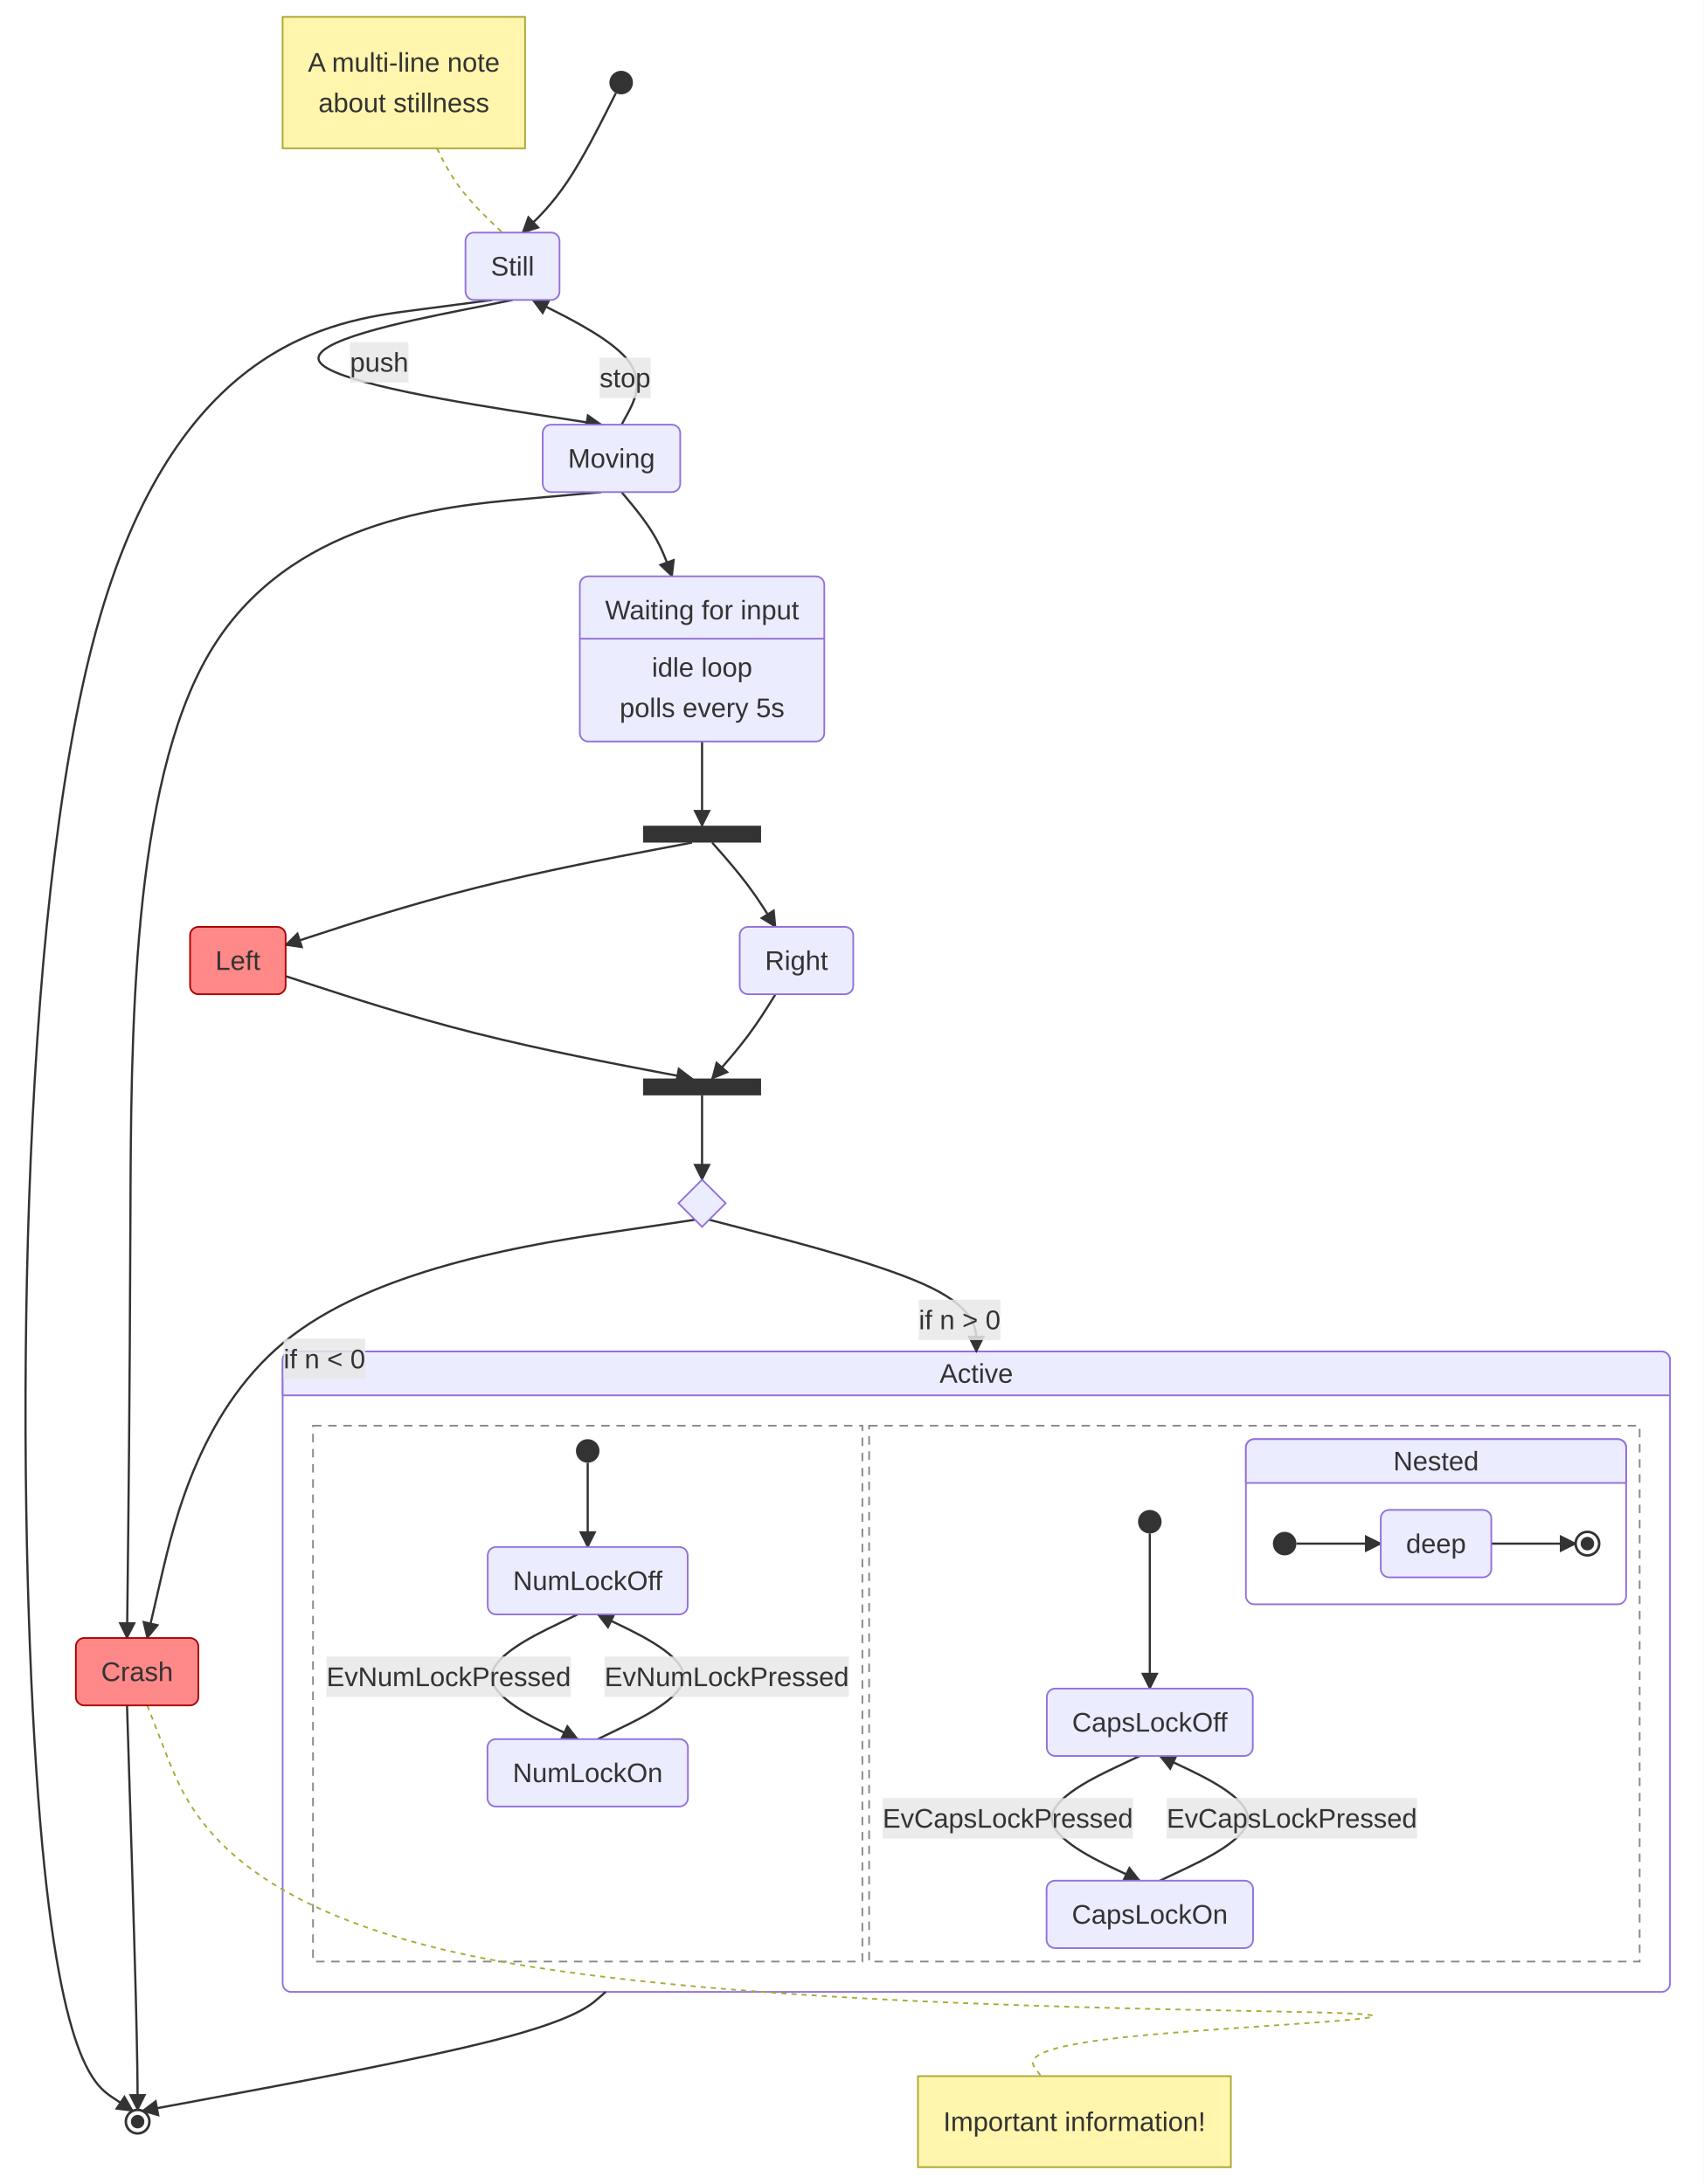
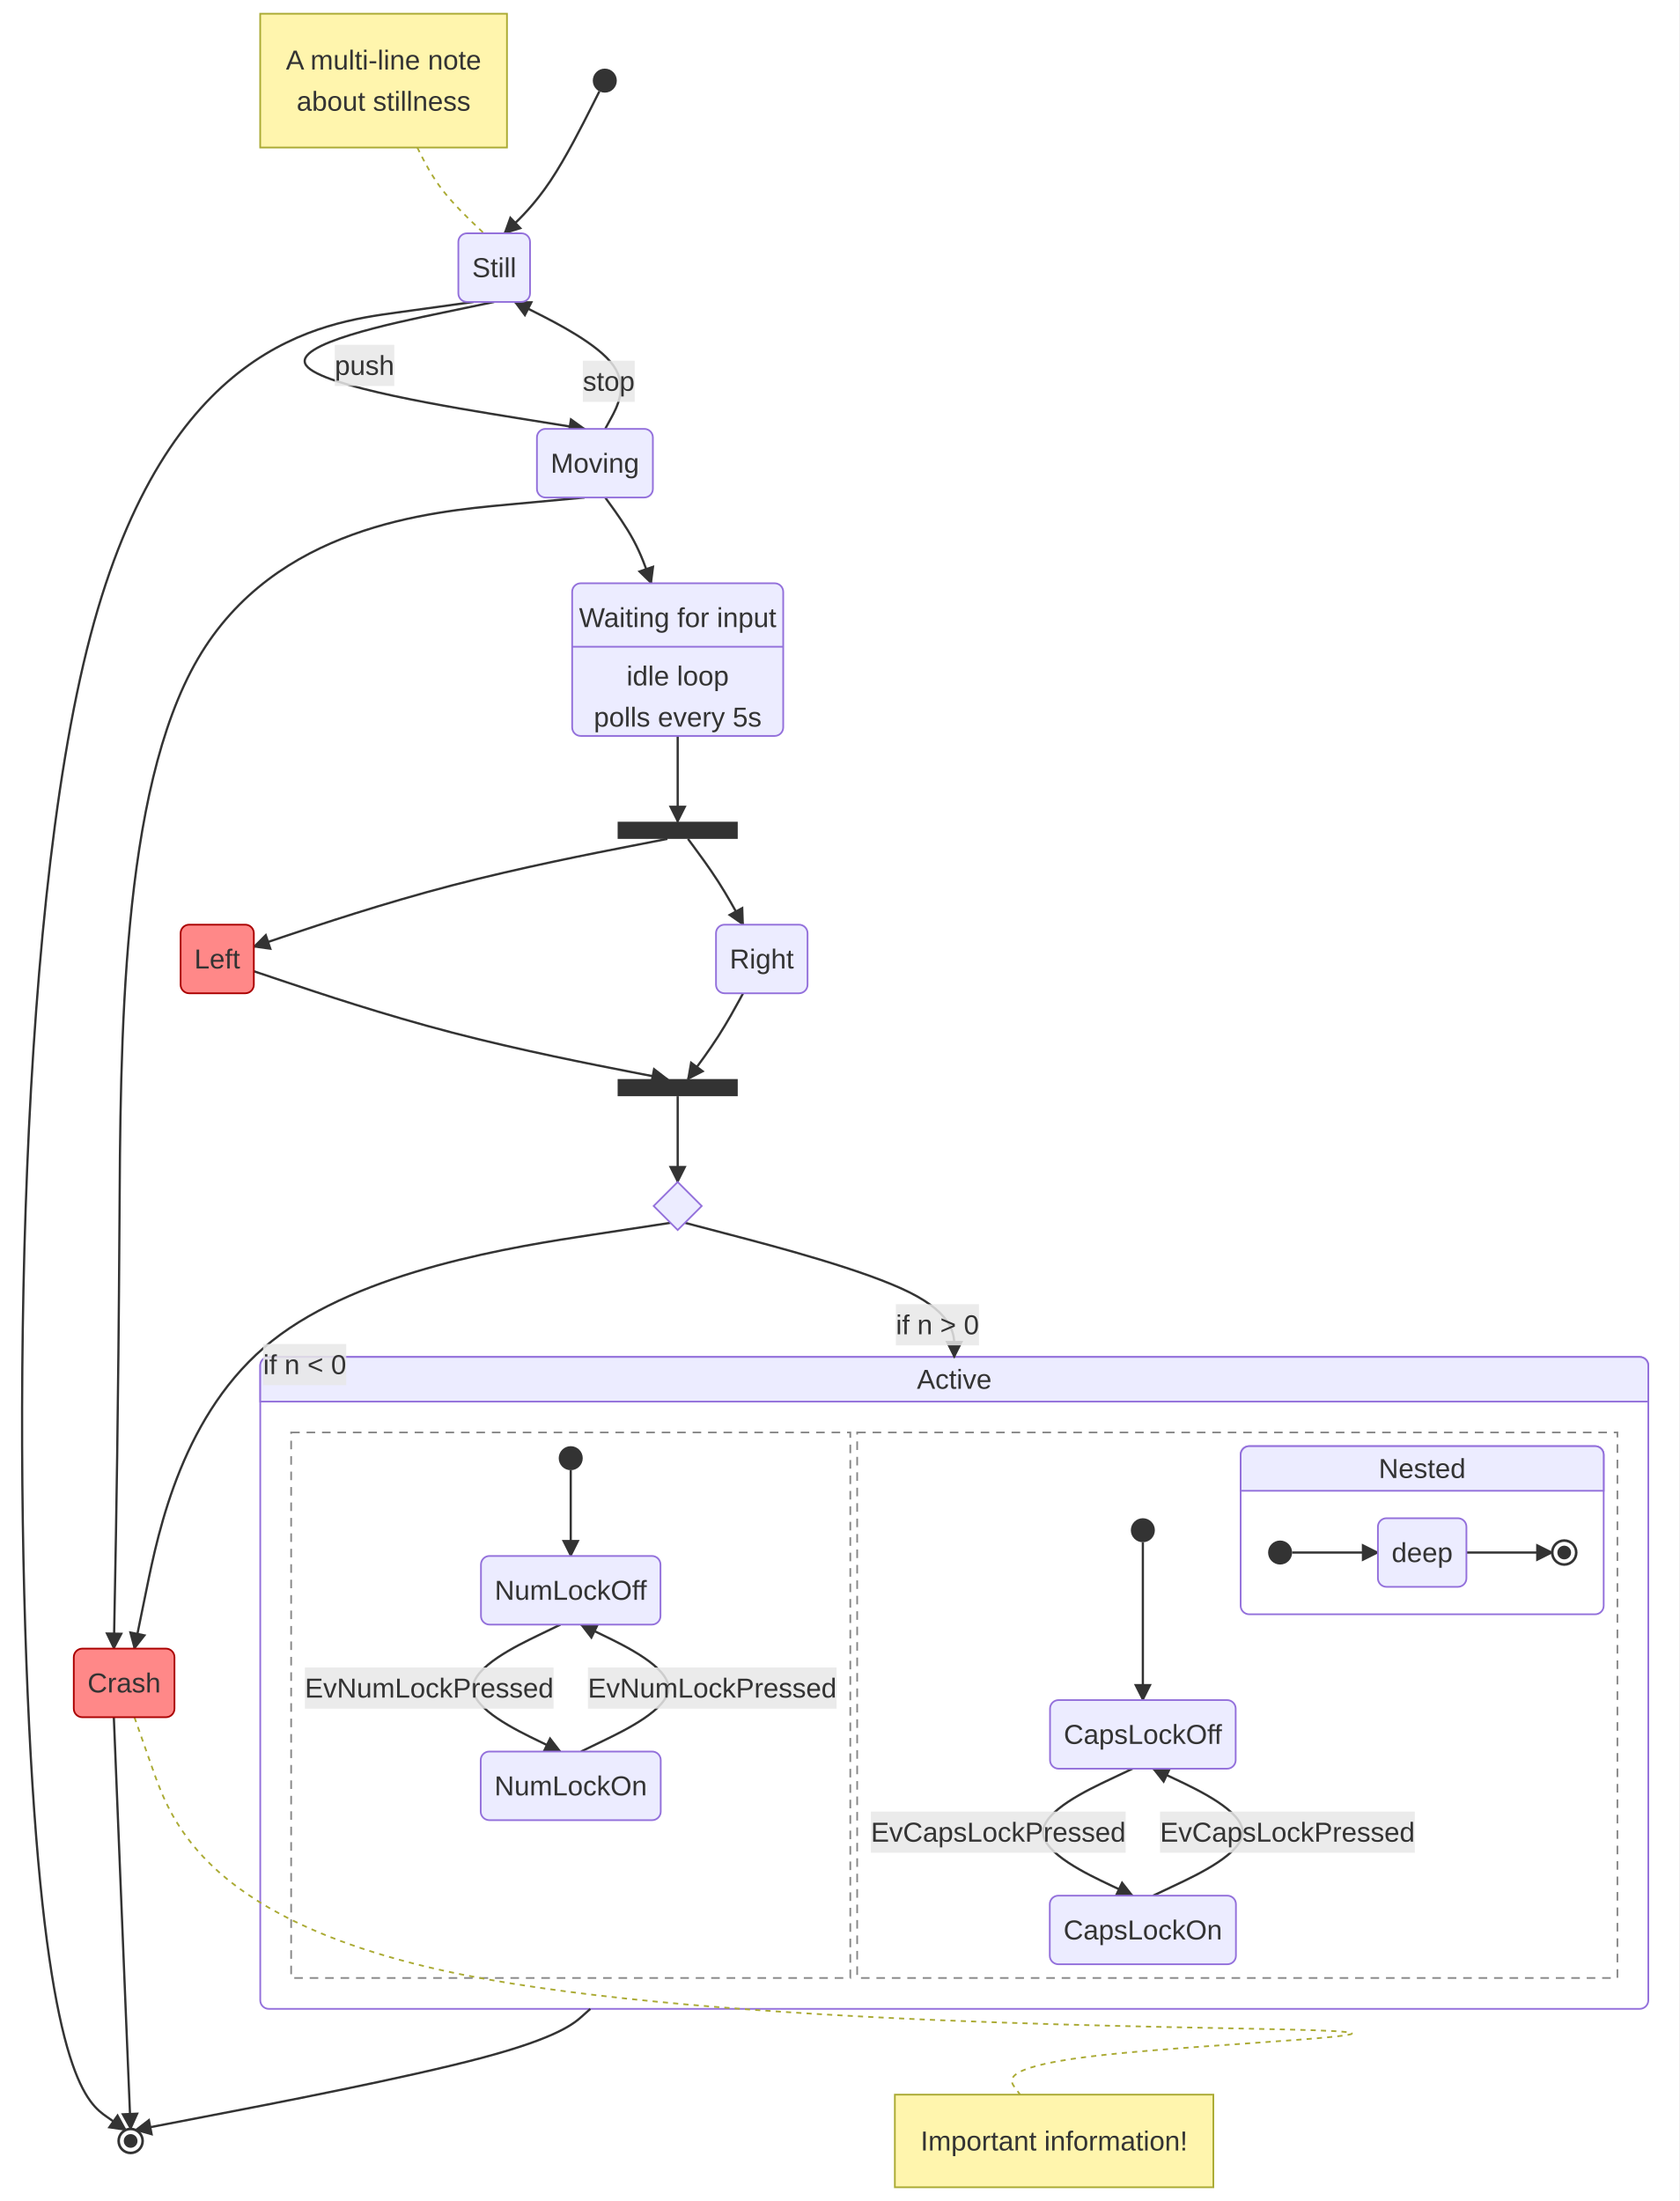
- <svg xmlns="http://www.w3.org/2000/svg" id="mermaid" class="statediagram" width="1010.7" height="1296" viewBox="-723.29 -10 1010.7 1296" role="graphics-document document" aria-roledescription="statediagram">
+ <svg xmlns="http://www.w3.org/2000/svg" id="mermaid" class="statediagram" width="978.7" height="1283" viewBox="-700.29 -8 978.7 1283" role="graphics-document document" aria-roledescription="statediagram">
  <style>#mermaid{font-family:"trebuchet ms",verdana,arial,sans-serif;font-size:16px;fill:#333;}#mermaid .st{fill:#ECECFF;stroke:#9370DB;stroke-width:1px;}#mermaid .bar,#mermaid .start{fill:#333;stroke:none;}#mermaid .endo{fill:#fff;stroke:#333;stroke-width:1.5px;}#mermaid .endi{fill:#333;}#mermaid .choice{fill:#ECECFF;stroke:#9370DB;stroke-width:1px;}#mermaid .comp{fill:#fff;stroke:#9370DB;stroke-width:1px;}#mermaid .comp-t{fill:#ECECFF;stroke:#9370DB;stroke-width:1px;}#mermaid .region{fill:none;stroke:#888;stroke-width:1px;stroke-dasharray:5,4;}#mermaid .div{stroke:#9370DB;stroke-width:1px;}#mermaid .tr{fill:none;stroke:#333;stroke-width:1.3px;}#mermaid .lbl{fill:#e8e8e8;opacity:0.85;}#mermaid .note{fill:#fff5ad;stroke:#aaaa33;stroke-width:1px;}#mermaid .note-l{stroke:#aaaa33;stroke-width:1px;stroke-dasharray:3,3;}</style>
-   <rect x="-723.29" y="-10" width="1010.7" height="1296" fill="white" />
+   <rect x="-700.29" y="-8" width="978.7" height="1283" fill="white" />
  <defs>
    <marker id="st-arrow" viewBox="0 0 10 10" refX="9" refY="5" markerWidth="8" markerHeight="8" orient="auto">
      <path d="M0,0 L10,5 L0,10 z" fill="#333" />
    </marker>
  </defs>
-   <rect class="comp" x="-555.6" y="792" width="823.02" height="380" rx="5" />
-   <path class="comp-t" d="M-555.6,818 v-21 a5,5 0 0 1 5,-5 h813.02 a5,5 0 0 1 5,5 v21 z" />
-   <text x="-144.09" y="805" text-anchor="middle" dominant-baseline="central">Active</text>
-   <rect class="region" x="-537.6" y="836" width="325.91" height="318" />
-   <rect class="region" x="-207.69" y="836" width="457.11" height="318" />
-   <rect class="comp" x="15.82" y="844" width="225.59" height="98" rx="5" />
-   <path class="comp-t" d="M15.82,870 v-21 a5,5 0 0 1 5,-5 h215.59 a5,5 0 0 1 5,5 v21 z" />
-   <text x="128.62" y="857" text-anchor="middle" dominant-baseline="central">Nested</text>
-   <path class="note-l" fill="none" d="M-464.07,78L-461.98,82.17C-459.88,86.33 -455.68,94.67 -449.21,103C-442.74,111.33 -434,119.67 -429.63,123.83L-425.25,128" />
-   <path class="note-l" fill="none" d="M-635.94,1002L-624.22,1032C-612.49,1062 -589.05,1122 -436.82,1152C-284.59,1182 -3.59,1182 70,1184.5C143.58,1187 9.75,1192 -54.11,1198.67C-117.97,1205.33 -111.85,1213.67 -108.79,1217.83L-105.73,1222" />
-   <path class="tr" d="M-357.94,45.25L-362.79,54.88C-367.64,64.5 -377.33,83.75 -386.55,97.54C-395.77,111.33 -404.51,119.67 -408.88,123.83L-413.25,128" marker-end="url(#st-arrow)" />
-   <path class="tr" d="M-431.25,168L-478.26,174.17C-525.26,180.33 -619.27,192.67 -666.28,364.17C-713.29,535.67 -713.29,866.33 -701.83,1039.27C-690.37,1212.21 -667.44,1227.41 -655.98,1235.01L-644.52,1242.62" marker-end="url(#st-arrow)" />
-   <path class="tr" d="M-419.25,168L-450,174.17C-480.76,180.33 -542.26,192.67 -533.47,205C-524.69,217.33 -445.62,229.67 -406.09,235.83L-366.55,242" marker-end="url(#st-arrow)" />
-   <path class="tr" d="M-354.55,242L-351.18,235.83C-347.81,229.67 -341.06,217.33 -349.85,205C-358.63,192.67 -382.94,180.33 -395.1,174.17L-407.25,168" marker-end="url(#st-arrow)" />
-   <path class="tr" d="M-366.55,282L-413.05,286.17C-459.55,290.33 -552.54,298.67 -599.04,377.5C-645.53,456.33 -645.53,605.67 -645.93,714.83C-646.33,824 -647.14,893 -647.54,927.5L-647.94,962" marker-end="url(#st-arrow)" />
-   <path class="tr" d="M-647.94,1002L-646.92,1034.5C-645.89,1067 -643.85,1132 -642.8,1172C-641.75,1212 -641.7,1227 -641.68,1234.5L-641.65,1242" marker-end="url(#st-arrow)" />
-   <path class="tr" d="M-354.55,282L-351.08,286.17C-347.6,290.33 -340.64,298.67 -335.64,307C-330.65,315.33 -327.62,323.67 -326.11,327.83L-324.6,332" marker-end="url(#st-arrow)" />
-   <path class="tr" d="M-306.8,430L-306.8,480" marker-end="url(#st-arrow)" />
-   <path class="tr" d="M-312.8,490L-334.75,494.17C-356.7,498.33 -400.6,506.67 -440.77,516.79C-480.94,526.91 -517.39,538.82 -535.62,544.78L-553.84,550.74" marker-end="url(#st-arrow)" />
-   <path class="tr" d="M-300.8,490L-297.13,494.17C-293.47,498.33 -286.13,506.67 -279.87,515C-273.61,523.33 -268.42,531.67 -265.83,535.83L-263.24,540" marker-end="url(#st-arrow)" />
-   <path class="tr" d="M-553.84,569.26L-535.62,575.22C-517.39,581.18 -480.94,593.09 -440.77,603.21C-400.6,613.33 -356.7,621.67 -334.75,625.83L-312.8,630" marker-end="url(#st-arrow)" />
-   <path class="tr" d="M-263.24,580L-265.83,584.17C-268.42,588.33 -273.61,596.67 -279.87,605C-286.13,613.33 -293.47,621.67 -297.13,625.83L-300.8,630" marker-end="url(#st-arrow)" />
-   <path class="tr" d="M-306.8,640L-306.8,690" marker-end="url(#st-arrow)" />
-   <path class="tr" d="M-302.6,713.8L-276.18,720.67C-249.76,727.53 -196.93,741.27 -170.51,754.3C-144.09,767.33 -144.09,779.67 -144.09,785.83L-144.09,792" marker-end="url(#st-arrow)" />
-   <path class="tr" d="M-311,713.8L-357.2,720.67C-403.4,727.53 -495.79,741.27 -549.95,782.63C-604.11,824 -620.02,893 -627.98,927.5L-635.94,962" marker-end="url(#st-arrow)" />
-   <path class="tr" d="M-363.94,1172L-368.76,1176.17C-373.59,1180.33 -383.23,1188.67 -429.03,1200.44C-474.84,1212.21 -556.81,1227.41 -597.8,1235.01L-638.78,1242.62" marker-end="url(#st-arrow)" />
-   <rect class="lbl" x="-515.68" y="193" width="34.7" height="24" />
-   <text x="-498.33" y="205" text-anchor="middle" dominant-baseline="central">push</text>
-   <rect class="lbl" x="-367.6" y="202.25" width="30.25" height="24" />
-   <text x="-352.48" y="214.25" text-anchor="middle" dominant-baseline="central">stop</text>
-   <rect class="lbl" x="-178.24" y="761.24" width="48.48" height="24" />
-   <text x="-154" y="773.24" text-anchor="middle" dominant-baseline="central">if n &gt; 0</text>
-   <rect class="lbl" x="-555.07" y="784.45" width="48.48" height="24" />
-   <text x="-530.83" y="796.45" text-anchor="middle" dominant-baseline="central">if n &lt; 0</text>
-   <path class="tr" d="M-374.64,858L-374.64,908" marker-end="url(#st-arrow)" />
-   <path class="tr" d="M-380.64,948L-393.39,954.17C-406.14,960.33 -431.63,972.67 -431.63,985C-431.63,997.33 -406.14,1009.67 -393.39,1015.83L-380.64,1022" marker-end="url(#st-arrow)" />
-   <path class="tr" d="M-368.64,1022L-355.9,1015.83C-343.15,1009.67 -317.66,997.33 -317.66,985C-317.66,972.67 -343.15,960.33 -355.9,954.17L-368.64,948" marker-end="url(#st-arrow)" />
-   <rect class="lbl" x="-529.6" y="973" width="144.95" height="24" />
-   <text x="-457.12" y="985" text-anchor="middle" dominant-baseline="central">EvNumLockPressed</text>
-   <rect class="lbl" x="-364.64" y="973" width="144.95" height="24" />
-   <text x="-292.17" y="985" text-anchor="middle" dominant-baseline="central">EvNumLockPressed</text>
-   <path class="tr" d="M-41.18,900L-41.18,992" marker-end="url(#st-arrow)" />
-   <path class="tr" d="M-47.18,1032L-60.22,1038.17C-73.26,1044.33 -99.35,1056.67 -99.35,1069C-99.35,1081.33 -73.26,1093.67 -60.22,1099.83L-47.18,1106" marker-end="url(#st-arrow)" />
-   <path class="tr" d="M-35.18,1106L-22.13,1099.83C-9.09,1093.67 17,1081.33 17,1069C17,1056.67 -9.09,1044.33 -22.13,1038.17L-35.18,1032" marker-end="url(#st-arrow)" />
-   <rect class="lbl" x="-199.69" y="1057" width="148.52" height="24" />
-   <text x="-125.43" y="1069" text-anchor="middle" dominant-baseline="central">EvCapsLockPressed</text>
-   <rect class="lbl" x="-31.18" y="1057" width="148.52" height="24" />
-   <text x="43.08" y="1069" text-anchor="middle" dominant-baseline="central">EvCapsLockPressed</text>
-   <path class="tr" d="M45.82,906L95.82,906" marker-end="url(#st-arrow)" />
-   <path class="tr" d="M161.42,906L211.42,906" marker-end="url(#st-arrow)" />
-   <circle class="start" cx="-354.79" cy="39" r="7" />
-   <rect class="st" x="-447.14" y="128" width="55.78" height="40" rx="5" />
-   <text x="-419.25" y="148" text-anchor="middle" dominant-baseline="central">Still</text>
-   <circle class="endo" cx="-641.65" cy="1249" r="7" />
-   <circle class="endi" cx="-641.65" cy="1249" r="4" />
-   <rect class="st" x="-401.34" y="242" width="81.58" height="40" rx="5" />
-   <text x="-360.55" y="262" text-anchor="middle" dominant-baseline="central">Moving</text>
-   <rect class="st" x="-678.29" y="962" width="72.69" height="40" rx="5" style="fill:#f88;stroke:#a00" />
-   <text x="-641.94" y="982" text-anchor="middle" dominant-baseline="central">Crash</text>
-   <rect class="st" x="-379.31" y="332" width="145.02" height="98" rx="5" />
-   <text x="-306.8" y="352" text-anchor="middle" dominant-baseline="central">Waiting for input</text>
-   <line class="div" x1="-379.31" y1="369" x2="-234.29" y2="369" />
-   <text x="-306.8" y="386" text-anchor="middle" dominant-baseline="central">idle loop</text>
-   <text x="-306.8" y="410" text-anchor="middle" dominant-baseline="central">polls every 5s</text>
-   <rect class="bar" x="-341.8" y="480" width="70" height="10" />
-   <rect class="st" x="-610.53" y="540" width="56.69" height="40" rx="5" style="fill:#f88;stroke:#a00" />
-   <text x="-582.19" y="560" text-anchor="middle" dominant-baseline="central">Left</text>
-   <rect class="st" x="-284.47" y="540" width="67.36" height="40" rx="5" />
-   <text x="-250.79" y="560" text-anchor="middle" dominant-baseline="central">Right</text>
-   <rect class="bar" x="-341.8" y="630" width="70" height="10" />
-   <path class="choice" d="M-306.8,690L-292.8,704L-306.8,718L-320.8,704Z" />
-   <circle class="start" cx="-374.64" cy="851" r="7" />
-   <rect class="st" x="-433.96" y="908" width="118.63" height="40" rx="5" />
-   <text x="-374.64" y="928" text-anchor="middle" dominant-baseline="central">NumLockOff</text>
-   <rect class="st" x="-434.11" y="1022" width="118.92" height="40" rx="5" />
-   <text x="-374.64" y="1042" text-anchor="middle" dominant-baseline="central">NumLockOn</text>
-   <circle class="start" cx="-41.18" cy="893" r="7" />
-   <rect class="st" x="-102.28" y="992" width="122.2" height="40" rx="5" />
-   <text x="-41.18" y="1012" text-anchor="middle" dominant-baseline="central">CapsLockOff</text>
-   <rect class="st" x="-102.43" y="1106" width="122.5" height="40" rx="5" />
-   <text x="-41.18" y="1126" text-anchor="middle" dominant-baseline="central">CapsLockOn</text>
-   <circle class="start" cx="38.82" cy="906" r="7" />
-   <rect class="st" x="95.82" y="886" width="65.59" height="40" rx="5" />
-   <text x="128.62" y="906" text-anchor="middle" dominant-baseline="central">deep</text>
-   <circle class="endo" cx="218.42" cy="906" r="7" />
-   <circle class="endi" cx="218.42" cy="906" r="4" />
-   <rect class="note" x="-178.72" y="1222" width="185.63" height="54" />
-   <text x="-85.91" y="1249" text-anchor="middle" dominant-baseline="central">Important information!</text>
-   <rect class="note" x="-555.64" y="0" width="143.84" height="78" />
-   <text x="-483.71" y="27" text-anchor="middle" dominant-baseline="central">A multi-line note</text>
-   <text x="-483.71" y="51" text-anchor="middle" dominant-baseline="central">about stillness</text>
+   <rect class="comp" x="-548.6" y="783" width="809.02" height="380" rx="5" />
+   <path class="comp-t" d="M-548.6,809 v-21 a5,5 0 0 1 5,-5 h799.02 a5,5 0 0 1 5,5 v21 z" />
+   <text x="-144.09" y="796" text-anchor="middle" dominant-baseline="central">Active</text>
+   <rect class="region" x="-530.6" y="827" width="325.91" height="318" />
+   <rect class="region" x="-200.69" y="827" width="443.11" height="318" />
+   <rect class="comp" x="22.82" y="835" width="211.59" height="98" rx="5" />
+   <path class="comp-t" d="M22.82,861 v-21 a5,5 0 0 1 5,-5 h201.59 a5,5 0 0 1 5,5 v21 z" />
+   <text x="128.62" y="848" text-anchor="middle" dominant-baseline="central">Nested</text>
+   <path class="note-l" fill="none" d="M-457.07,78L-454.98,82.17C-452.88,86.33 -448.68,94.67 -442.21,103C-435.74,111.33 -427,119.67 -422.63,123.83L-418.25,128" />
+   <path class="note-l" fill="none" d="M-621.94,993L-611.38,1023C-600.83,1053 -579.71,1113 -430.99,1143C-282.26,1173 -5.92,1173 66.5,1175.5C138.92,1178 7.41,1183 -55.28,1189.67C-117.97,1196.33 -111.85,1204.67 -108.79,1208.83L-105.73,1213" />
+   <path class="tr" d="M-350.94,45.25L-355.79,54.88C-360.64,64.5 -370.33,83.75 -379.55,97.54C-388.77,111.33 -397.51,119.67 -401.88,123.83L-406.25,128" marker-end="url(#st-arrow)" />
+   <path class="tr" d="M-424.25,168L-468.93,174.17C-513.6,180.33 -602.94,192.67 -647.61,362.67C-692.29,532.67 -692.29,860.33 -681.41,1031.77C-670.53,1203.21 -648.78,1218.41 -637.9,1226.01L-627.02,1233.62" marker-end="url(#st-arrow)" />
+   <path class="tr" d="M-412.25,168L-441.84,174.17C-471.42,180.33 -530.59,192.67 -521.81,205C-513.02,217.33 -436.29,229.67 -397.92,235.83L-359.55,242" marker-end="url(#st-arrow)" />
+   <path class="tr" d="M-347.55,242L-344.18,235.83C-340.81,229.67 -334.06,217.33 -342.85,205C-351.63,192.67 -375.94,180.33 -388.1,174.17L-400.25,168" marker-end="url(#st-arrow)" />
+   <path class="tr" d="M-359.55,282L-404.63,286.17C-449.71,290.33 -539.87,298.67 -584.95,376C-630.03,453.33 -630.03,599.67 -630.68,707.33C-631.33,815 -632.64,884 -633.29,918.5L-633.94,953" marker-end="url(#st-arrow)" />
+   <path class="tr" d="M-633.94,993L-632.63,1025.5C-631.31,1058 -628.68,1123 -627.05,1163C-625.42,1203 -624.78,1218 -624.47,1225.5L-624.15,1233" marker-end="url(#st-arrow)" />
+   <path class="tr" d="M-347.55,282L-344.53,286.17C-341.51,290.33 -335.47,298.67 -331,307C-326.53,315.33 -323.64,323.67 -322.2,327.83L-320.75,332" marker-end="url(#st-arrow)" />
+   <path class="tr" d="M-305.3,421L-305.3,471" marker-end="url(#st-arrow)" />
+   <path class="tr" d="M-311.3,481L-332.67,485.17C-354.03,489.33 -396.76,497.67 -436.94,508.14C-477.11,518.61 -514.73,531.23 -533.54,537.54L-552.34,543.84" marker-end="url(#st-arrow)" />
+   <path class="tr" d="M-299.3,481L-296.22,485.17C-293.13,489.33 -286.96,497.67 -281.61,506C-276.26,514.33 -271.72,522.67 -269.45,526.83L-267.18,531" marker-end="url(#st-arrow)" />
+   <path class="tr" d="M-552.34,558.16L-533.54,564.46C-514.73,570.77 -477.11,583.39 -436.94,593.86C-396.76,604.33 -354.03,612.67 -332.67,616.83L-311.3,621" marker-end="url(#st-arrow)" />
+   <path class="tr" d="M-267.18,571L-269.45,575.17C-271.72,579.33 -276.26,587.67 -281.61,596C-286.96,604.33 -293.13,612.67 -296.22,616.83L-299.3,621" marker-end="url(#st-arrow)" />
+   <path class="tr" d="M-305.3,631L-305.3,681" marker-end="url(#st-arrow)" />
+   <path class="tr" d="M-301.1,704.8L-274.93,711.67C-248.76,718.53 -196.43,732.27 -170.26,745.3C-144.09,758.33 -144.09,770.67 -144.09,776.83L-144.09,783" marker-end="url(#st-arrow)" />
+   <path class="tr" d="M-309.5,704.8L-354.53,711.67C-399.56,718.53 -489.63,732.27 -541.7,773.63C-593.77,815 -607.86,884 -614.9,918.5L-621.94,953" marker-end="url(#st-arrow)" />
+   <path class="tr" d="M-356.21,1163L-360.86,1167.17C-365.51,1171.33 -374.82,1179.67 -419,1191.44C-463.17,1203.21 -542.23,1218.41 -581.75,1226.01L-621.28,1233.62" marker-end="url(#st-arrow)" />
+   <rect class="lbl" x="-505.18" y="193" width="34.7" height="24" />
+   <text x="-487.83" y="205" text-anchor="middle" dominant-baseline="central">push</text>
+   <rect class="lbl" x="-360.6" y="202.25" width="30.25" height="24" />
+   <text x="-345.48" y="214.25" text-anchor="middle" dominant-baseline="central">stop</text>
+   <rect class="lbl" x="-178.15" y="752.24" width="48.48" height="24" />
+   <text x="-153.9" y="764.24" text-anchor="middle" dominant-baseline="central">if n &gt; 0</text>
+   <rect class="lbl" x="-546.95" y="775.45" width="48.48" height="24" />
+   <text x="-522.7" y="787.45" text-anchor="middle" dominant-baseline="central">if n &lt; 0</text>
+   <path class="tr" d="M-367.64,849L-367.64,899" marker-end="url(#st-arrow)" />
+   <path class="tr" d="M-373.64,939L-386.39,945.17C-399.14,951.33 -424.63,963.67 -424.63,976C-424.63,988.33 -399.14,1000.67 -386.39,1006.83L-373.64,1013" marker-end="url(#st-arrow)" />
+   <path class="tr" d="M-361.64,1013L-348.9,1006.83C-336.15,1000.67 -310.66,988.33 -310.66,976C-310.66,963.67 -336.15,951.33 -348.9,945.17L-361.64,939" marker-end="url(#st-arrow)" />
+   <rect class="lbl" x="-522.6" y="964" width="144.95" height="24" />
+   <text x="-450.12" y="976" text-anchor="middle" dominant-baseline="central">EvNumLockPressed</text>
+   <rect class="lbl" x="-357.64" y="964" width="144.95" height="24" />
+   <text x="-285.17" y="976" text-anchor="middle" dominant-baseline="central">EvNumLockPressed</text>
+   <path class="tr" d="M-34.18,891L-34.18,983" marker-end="url(#st-arrow)" />
+   <path class="tr" d="M-40.18,1023L-53.22,1029.17C-66.26,1035.33 -92.35,1047.67 -92.35,1060C-92.35,1072.33 -66.26,1084.67 -53.22,1090.83L-40.18,1097" marker-end="url(#st-arrow)" />
+   <path class="tr" d="M-28.18,1097L-15.13,1090.83C-2.09,1084.67 24,1072.33 24,1060C24,1047.67 -2.09,1035.33 -15.13,1029.17L-28.18,1023" marker-end="url(#st-arrow)" />
+   <rect class="lbl" x="-192.69" y="1048" width="148.52" height="24" />
+   <text x="-118.43" y="1060" text-anchor="middle" dominant-baseline="central">EvCapsLockPressed</text>
+   <rect class="lbl" x="-24.18" y="1048" width="148.52" height="24" />
+   <text x="50.08" y="1060" text-anchor="middle" dominant-baseline="central">EvCapsLockPressed</text>
+   <path class="tr" d="M52.82,897L102.82,897" marker-end="url(#st-arrow)" />
+   <path class="tr" d="M154.42,897L204.42,897" marker-end="url(#st-arrow)" />
+   <circle class="start" cx="-347.79" cy="39" r="7" />
+   <rect class="st" x="-433.14" y="128" width="41.78" height="40" rx="5" />
+   <text x="-412.25" y="148" text-anchor="middle" dominant-baseline="central">Still</text>
+   <circle class="endo" cx="-624.15" cy="1240" r="7" />
+   <circle class="endi" cx="-624.15" cy="1240" r="4" />
+   <rect class="st" x="-387.34" y="242" width="67.58" height="40" rx="5" />
+   <text x="-353.55" y="262" text-anchor="middle" dominant-baseline="central">Moving</text>
+   <rect class="st" x="-657.29" y="953" width="58.69" height="40" rx="5" style="fill:#f88;stroke:#a00" />
+   <text x="-627.94" y="973" text-anchor="middle" dominant-baseline="central">Crash</text>
+   <rect class="st" x="-366.81" y="332" width="123.02" height="89" rx="5" />
+   <text x="-305.3" y="352" text-anchor="middle" dominant-baseline="central">Waiting for input</text>
+   <line class="div" x1="-366.81" y1="369" x2="-243.79" y2="369" />
+   <text x="-305.3" y="386" text-anchor="middle" dominant-baseline="central">idle loop</text>
+   <text x="-305.3" y="410" text-anchor="middle" dominant-baseline="central">polls every 5s</text>
+   <rect class="bar" x="-340.3" y="471" width="70" height="10" />
+   <rect class="st" x="-595.03" y="531" width="42.69" height="40" rx="5" style="fill:#f88;stroke:#a00" />
+   <text x="-573.69" y="551" text-anchor="middle" dominant-baseline="central">Left</text>
+   <rect class="st" x="-282.97" y="531" width="53.36" height="40" rx="5" />
+   <text x="-256.29" y="551" text-anchor="middle" dominant-baseline="central">Right</text>
+   <rect class="bar" x="-340.3" y="621" width="70" height="10" />
+   <path class="choice" d="M-305.3,681L-291.3,695L-305.3,709L-319.3,695Z" />
+   <circle class="start" cx="-367.64" cy="842" r="7" />
+   <rect class="st" x="-419.96" y="899" width="104.63" height="40" rx="5" />
+   <text x="-367.64" y="919" text-anchor="middle" dominant-baseline="central">NumLockOff</text>
+   <rect class="st" x="-420.11" y="1013" width="104.92" height="40" rx="5" />
+   <text x="-367.64" y="1033" text-anchor="middle" dominant-baseline="central">NumLockOn</text>
+   <circle class="start" cx="-34.18" cy="884" r="7" />
+   <rect class="st" x="-88.28" y="983" width="108.2" height="40" rx="5" />
+   <text x="-34.18" y="1003" text-anchor="middle" dominant-baseline="central">CapsLockOff</text>
+   <rect class="st" x="-88.43" y="1097" width="108.5" height="40" rx="5" />
+   <text x="-34.18" y="1117" text-anchor="middle" dominant-baseline="central">CapsLockOn</text>
+   <circle class="start" cx="45.82" cy="897" r="7" />
+   <rect class="st" x="102.82" y="877" width="51.59" height="40" rx="5" />
+   <text x="128.62" y="897" text-anchor="middle" dominant-baseline="central">deep</text>
+   <circle class="endo" cx="211.42" cy="897" r="7" />
+   <circle class="endi" cx="211.42" cy="897" r="4" />
+   <rect class="note" x="-178.72" y="1213" width="185.63" height="54" />
+   <text x="-85.91" y="1240" text-anchor="middle" dominant-baseline="central">Important information!</text>
+   <rect class="note" x="-548.64" y="0" width="143.84" height="78" />
+   <text x="-476.71" y="27" text-anchor="middle" dominant-baseline="central">A multi-line note</text>
+   <text x="-476.71" y="51" text-anchor="middle" dominant-baseline="central">about stillness</text>
</svg>
